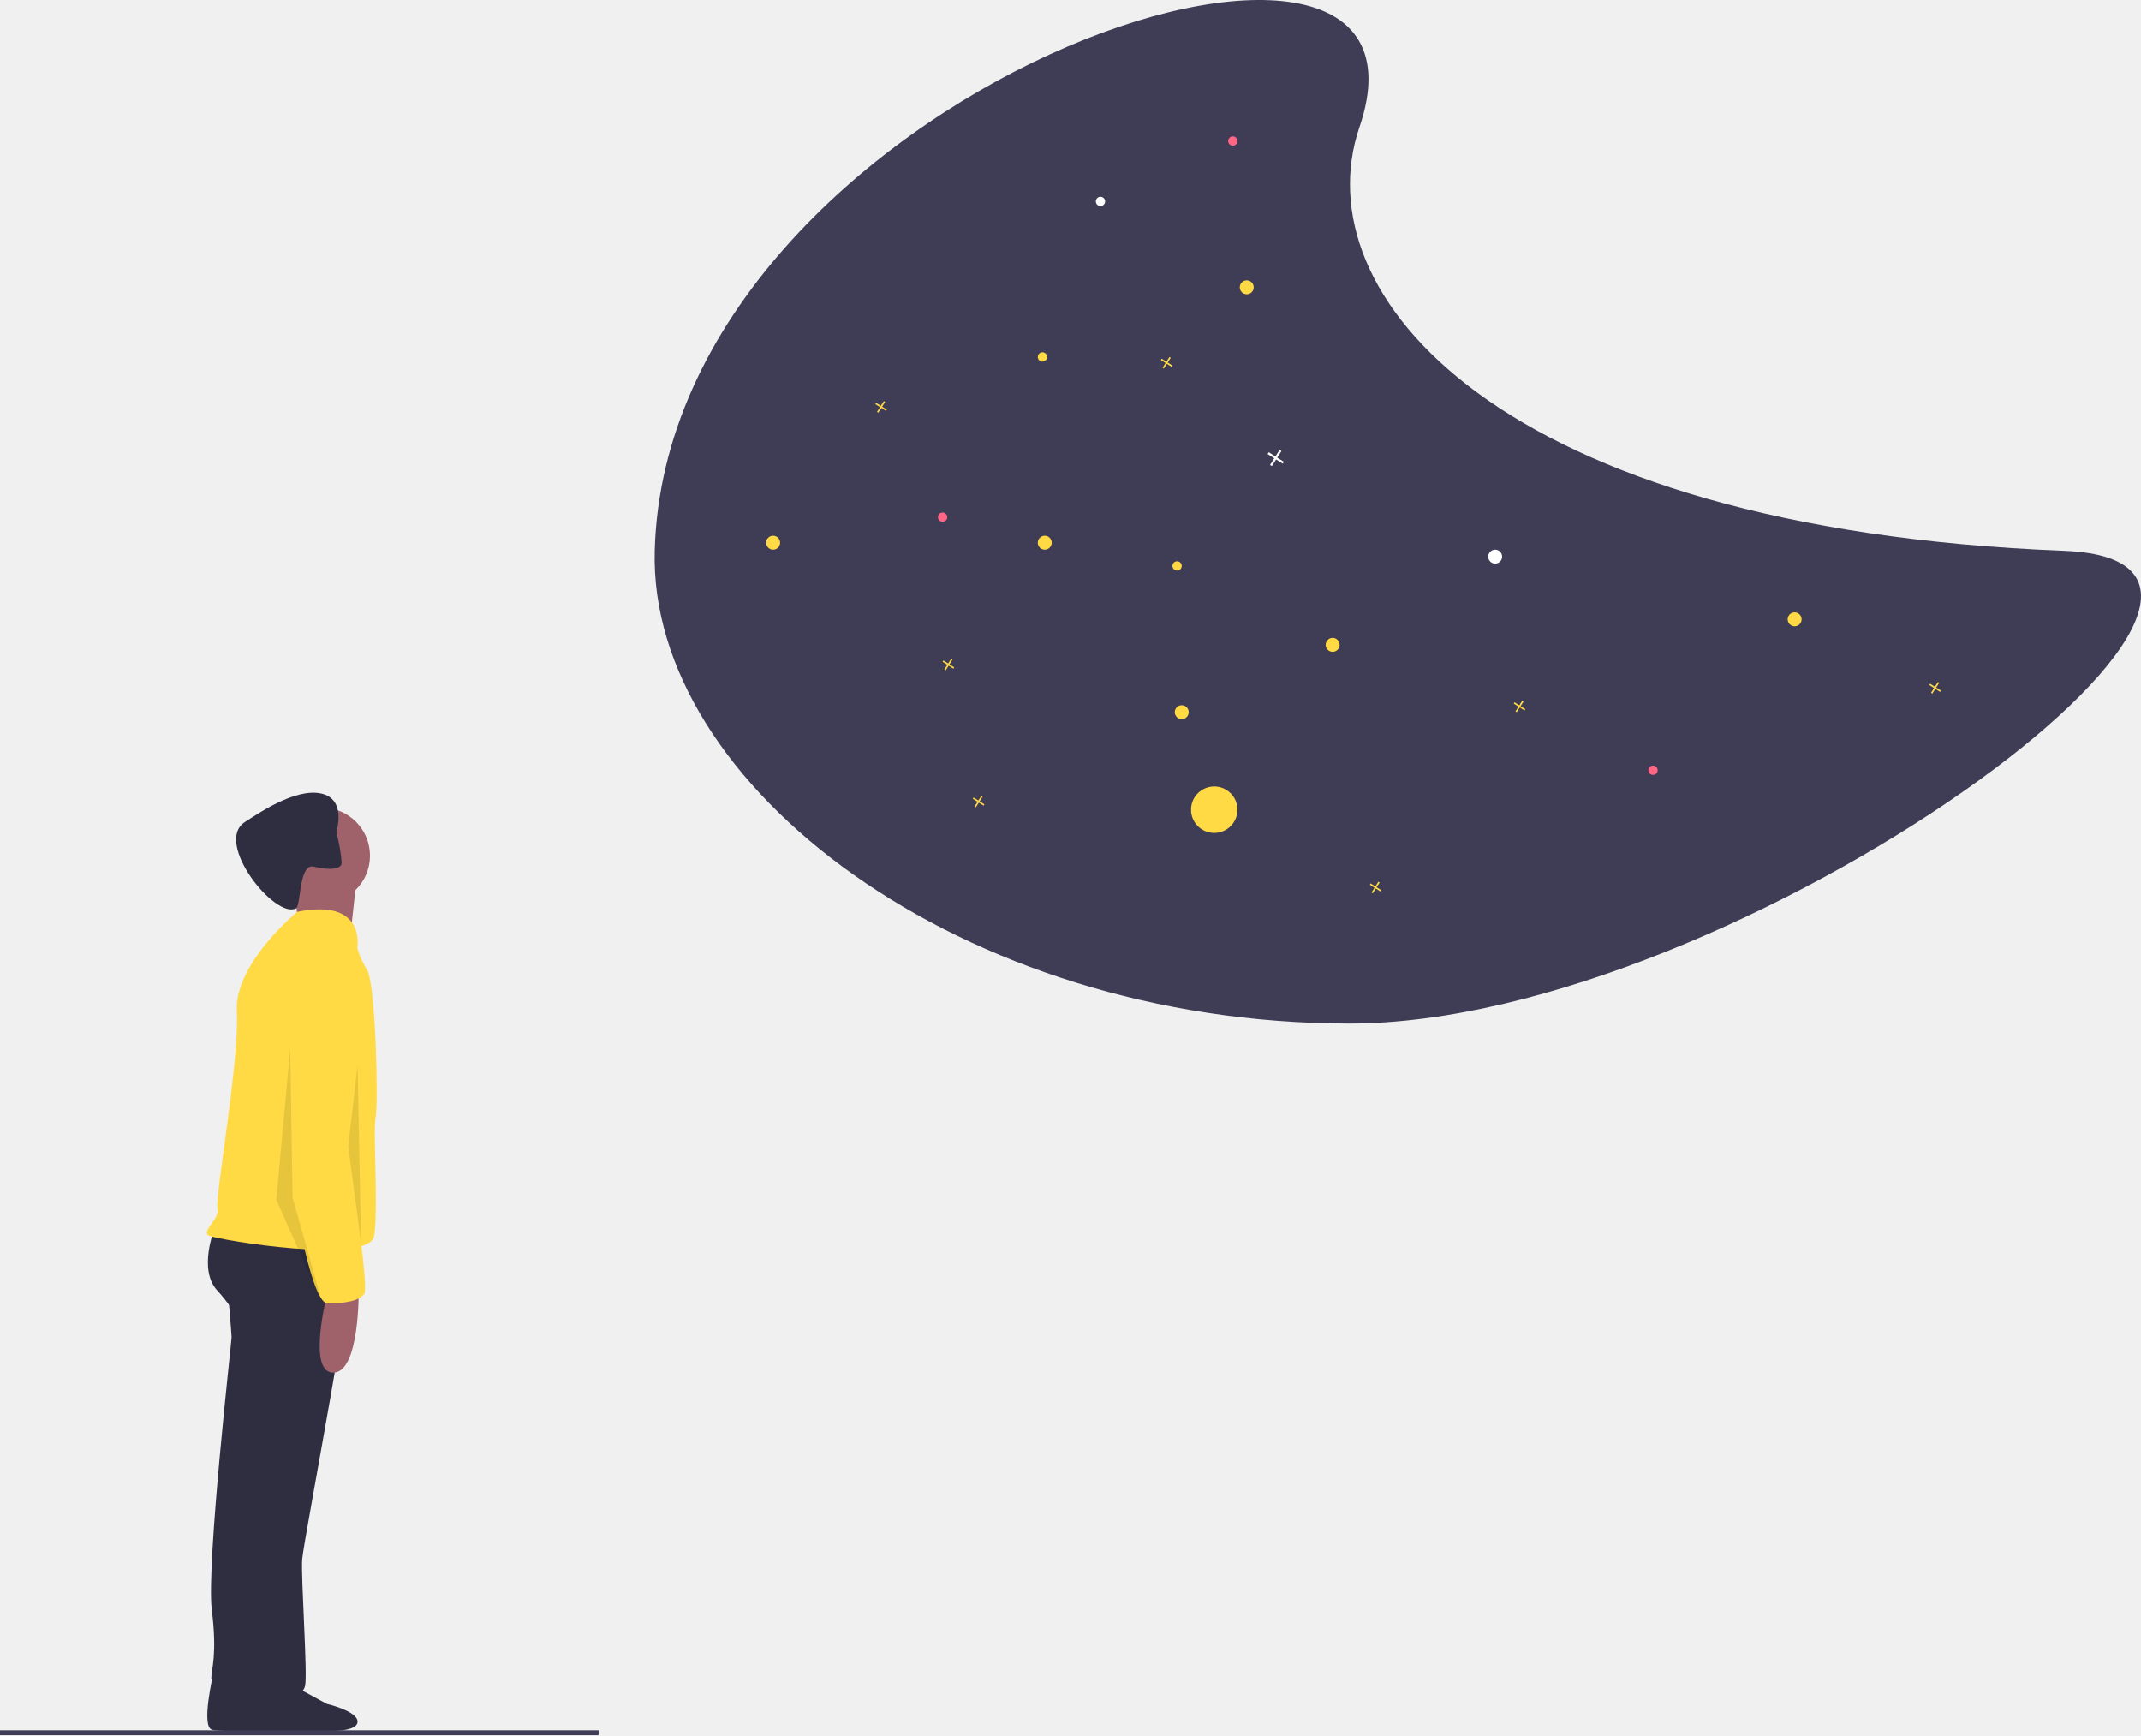
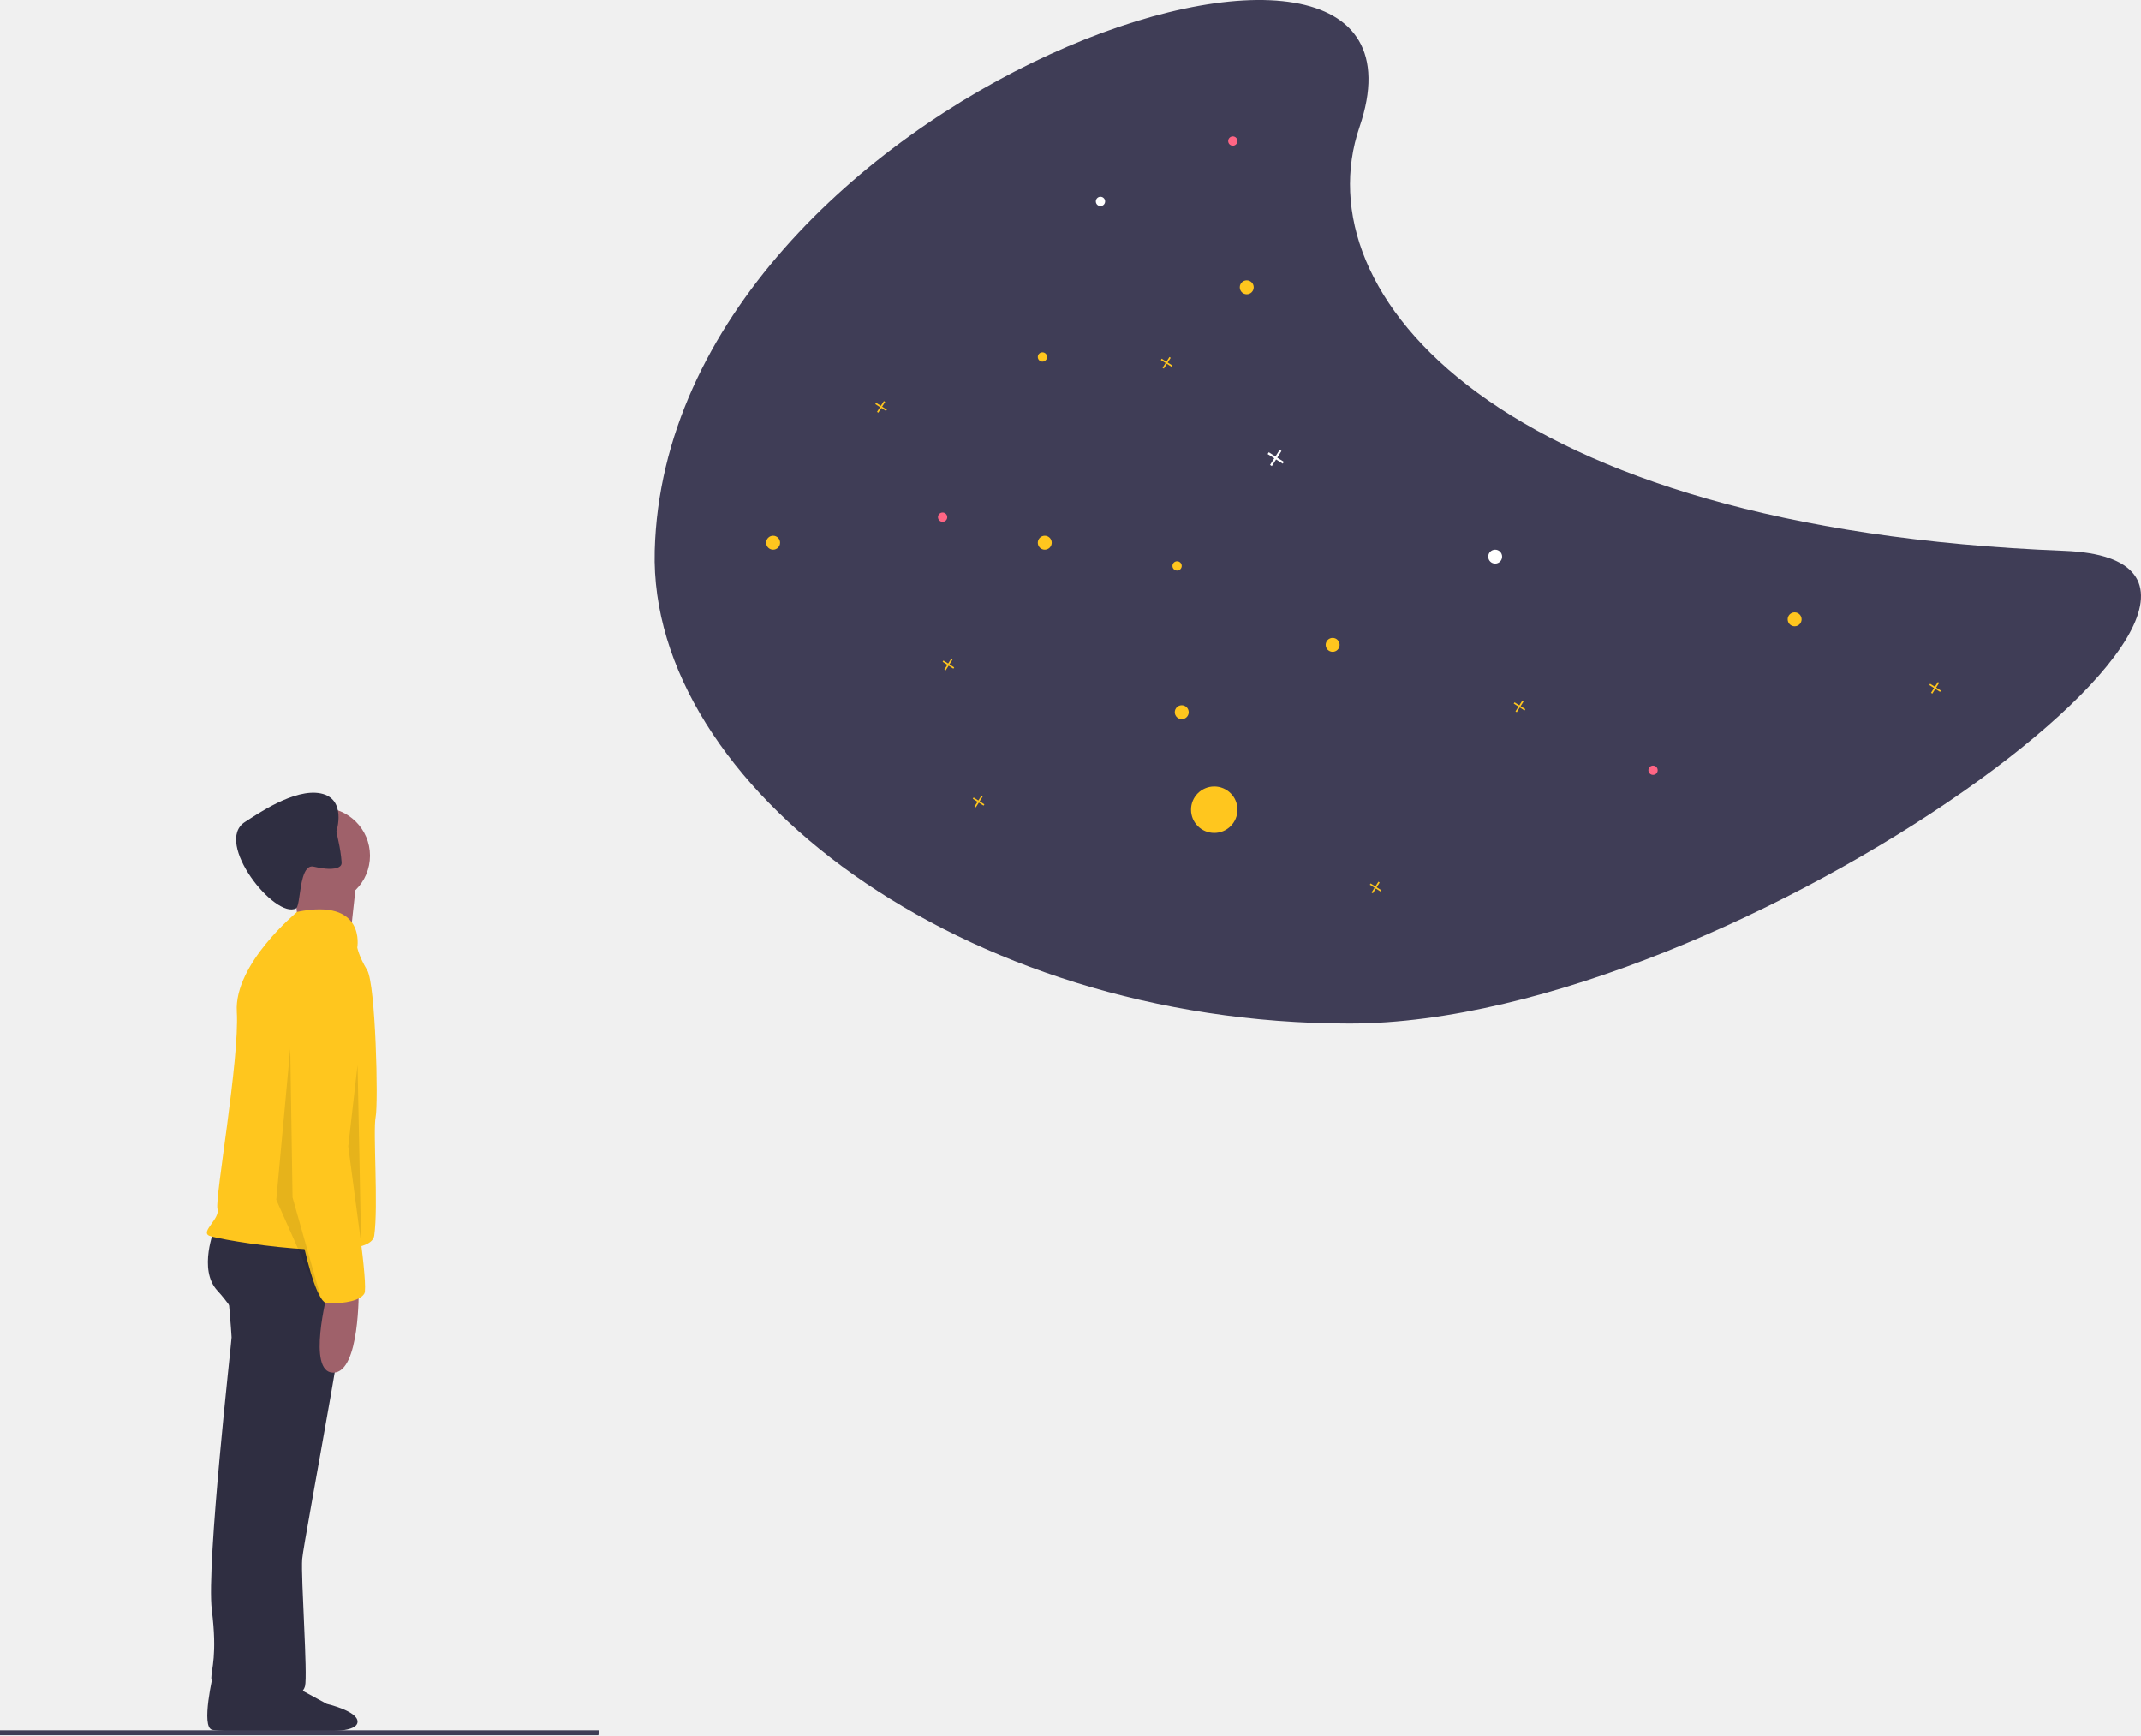
<svg xmlns="http://www.w3.org/2000/svg" id="f6dc6f51-58d1-4328-a543-5a2c5176acea" data-name="Layer 1" width="922.185" height="747.357" viewBox="0 0 922.185 747.357">
  <path d="M420.911,313.567c-2.68,100.756,131.629,203.611,299.277,203.611S1154.817,318.541,1028.018,313.567c-244.325-9.584-328.052-110.77-303.553-182.5C768.34,2.606,426.188,115.178,420.911,313.567Z" transform="translate(-138.9074 -76.32167)" fill="#3f3d56" />
-   <polygon points="505.004 157.445 502.96 156.144 504.261 154.1 503.703 153.746 502.403 155.79 500.359 154.489 500.004 155.046 502.048 156.347 500.747 158.391 501.305 158.746 502.605 156.702 504.649 158.002 505.004 157.445" fill="#ffda44" />
-   <polygon points="657.004 305.445 654.96 304.144 656.261 302.1 655.703 301.746 654.403 303.79 652.359 302.489 652.004 303.046 654.048 304.347 652.747 306.391 653.305 306.746 654.605 304.702 656.649 306.002 657.004 305.445" fill="#ffda44" />
-   <polygon points="411.004 287.445 408.96 286.144 410.261 284.1 409.703 283.746 408.403 285.79 406.359 284.489 406.004 285.046 408.048 286.347 406.747 288.391 407.305 288.746 408.605 286.702 410.649 288.002 411.004 287.445" fill="#ffda44" />
-   <polygon points="595.004 383.445 592.96 382.144 594.261 380.1 593.703 379.746 592.403 381.79 590.359 380.489 590.004 381.046 592.048 382.347 590.747 384.391 591.305 384.746 592.605 382.702 594.649 384.002 595.004 383.445" fill="#ffda44" />
-   <polygon points="424.004 346.445 421.96 345.144 423.261 343.1 422.703 342.746 421.403 344.79 419.359 343.489 419.004 344.046 421.048 345.347 419.747 347.391 420.305 347.746 421.605 345.702 423.649 347.002 424.004 346.445" fill="#ffda44" />
-   <polygon points="836.004 297.445 833.96 296.144 835.261 294.1 834.703 293.746 833.403 295.79 831.359 294.489 831.004 295.046 833.048 296.347 831.747 298.391 832.305 298.746 833.605 296.702 835.649 298.002 836.004 297.445" fill="#ffda44" />
-   <polygon points="382.004 176.445 379.96 175.144 381.261 173.1 380.703 172.746 379.403 174.79 377.359 173.489 377.004 174.046 379.048 175.347 377.747 177.391 378.305 177.746 379.605 175.702 381.649 177.002 382.004 176.445" fill="#ffda44" />
+   <polygon points="505.004 157.445 502.96 156.144 504.261 154.1 503.703 153.746 502.403 155.79 500.359 154.489 500.004 155.046 502.048 156.347 500.747 158.391 501.305 158.746 502.605 156.702 504.649 158.002 505.004 157.445" fill="#ffc61e" />
+   <polygon points="657.004 305.445 654.96 304.144 656.261 302.1 655.703 301.746 654.403 303.79 652.359 302.489 652.004 303.046 654.048 304.347 652.747 306.391 653.305 306.746 654.605 304.702 656.649 306.002 657.004 305.445" fill="#ffc61e" />
+   <polygon points="411.004 287.445 408.96 286.144 410.261 284.1 409.703 283.746 408.403 285.79 406.359 284.489 406.004 285.046 408.048 286.347 406.747 288.391 407.305 288.746 408.605 286.702 410.649 288.002 411.004 287.445" fill="#ffc61e" />
+   <polygon points="595.004 383.445 592.96 382.144 594.261 380.1 593.703 379.746 592.403 381.79 590.359 380.489 590.004 381.046 592.048 382.347 590.747 384.391 591.305 384.746 592.605 382.702 594.649 384.002 595.004 383.445" fill="#ffc61e" />
+   <polygon points="424.004 346.445 421.96 345.144 423.261 343.1 422.703 342.746 421.403 344.79 419.359 343.489 419.004 344.046 421.048 345.347 419.747 347.391 420.305 347.746 421.605 345.702 423.649 347.002 424.004 346.445" fill="#ffc61e" />
+   <polygon points="836.004 297.445 833.96 296.144 835.261 294.1 834.703 293.746 833.403 295.79 831.359 294.489 831.004 295.046 833.048 296.347 831.747 298.391 832.305 298.746 833.605 296.702 835.649 298.002 836.004 297.445" fill="#ffc61e" />
+   <polygon points="382.004 176.445 379.96 175.144 381.261 173.1 380.703 172.746 379.403 174.79 377.359 173.489 377.004 174.046 379.048 175.347 377.747 177.391 378.305 177.746 379.605 175.702 381.649 177.002 382.004 176.445" fill="#ffc61e" />
  <polygon points="553.004 198.924 550.142 197.104 551.963 194.242 551.183 193.746 549.362 196.607 546.501 194.786 546.004 195.567 548.866 197.387 547.045 200.249 547.825 200.746 549.646 197.884 552.507 199.705 553.004 198.924" fill="#fff" />
-   <circle cx="450.004" cy="233.746" r="3" fill="#ffda44" />
-   <circle cx="333.004" cy="233.746" r="3" fill="#ffda44" />
-   <circle cx="537.004" cy="123.746" r="3" fill="#ffda44" />
-   <circle cx="509.004" cy="306.746" r="3" fill="#ffda44" />
-   <circle cx="507.004" cy="243.746" r="2" fill="#ffda44" />
+   <circle cx="450.004" cy="233.746" r="3" fill="#ffc61e" />
+   <circle cx="333.004" cy="233.746" r="3" fill="#ffc61e" />
+   <circle cx="537.004" cy="123.746" r="3" fill="#ffc61e" />
+   <circle cx="509.004" cy="306.746" r="3" fill="#ffc61e" />
+   <circle cx="507.004" cy="243.746" r="2" fill="#ffc61e" />
  <circle cx="712.004" cy="331.746" r="2" fill="#ff6584" />
  <circle cx="406.004" cy="222.746" r="2" fill="#ff6584" />
  <circle cx="531.004" cy="60.746" r="2" fill="#ff6584" />
-   <circle cx="449.004" cy="153.746" r="2" fill="#ffda44" />
+   <circle cx="449.004" cy="153.746" r="2" fill="#ffc61e" />
  <circle cx="474.004" cy="86.746" r="2" fill="#fff" />
-   <circle cx="773.004" cy="266.746" r="3" fill="#ffda44" />
-   <circle cx="574.004" cy="277.746" r="3" fill="#ffda44" />
-   <circle cx="523.004" cy="348.746" r="10" fill="#ffda44" />
+   <circle cx="773.004" cy="266.746" r="3" fill="#ffc61e" />
+   <circle cx="574.004" cy="277.746" r="3" fill="#ffc61e" />
+   <circle cx="523.004" cy="348.746" r="10" fill="#ffc61e" />
  <circle cx="644.004" cy="239.746" r="3" fill="#fff" />
  <path d="M230.836,796.936s-5.597,23.406-.509,24.423,30.02.689,36.126,1.707,18.826-.689,18.826-5.268S272.05,810.165,272.05,810.165s-18.826-10.176-19.335-10.685S230.836,796.936,230.836,796.936Z" transform="translate(-138.9074 -76.32167)" fill="#2f2e41" />
  <path d="M236.828,629.813s1.825,20.684,1.825,22.509-10.95,97.944-8.517,117.411-.225,25.684-.225,29.334,19.692,2.3,19.692,2.3l21.292-134.444-10.95-40.151Z" transform="translate(-138.9074 -76.32167)" fill="#2f2e41" />
  <path d="M237.959,802.059s-5.088,18.317,0,19.335,30.02-1.166,36.126-.148,18.826,1.166,18.826-3.414-13.229-7.632-13.229-7.632-18.826-10.176-19.335-10.685S237.959,802.059,237.959,802.059Z" transform="translate(-138.9074 -76.32167)" fill="#2f2e41" />
  <path d="M231.353,605.479s-7.3,17.642,1.217,26.767,18.25,27.376,18.25,28.592-17.034,122.278-14.6,130.186,1.825,12.775,1.217,13.992,6.083,7.909,13.384,7.909,18.25-5.475,19.467-10.342-1.825-46.843-1.217-54.751S294.013,613.388,290.971,610.346,231.353,605.479,231.353,605.479Z" transform="translate(-138.9074 -76.32167)" fill="#2f2e41" />
  <circle cx="138.68" cy="368.554" r="20.684" fill="#9f616a" />
  <path d="M264.812,455.218s4.258,22.509,1.217,24.942,23.117,6.083,23.117,6.083,3.042-29.809,3.65-32.851S264.812,455.218,264.812,455.218Z" transform="translate(-138.9074 -76.32167)" fill="#9f616a" />
-   <path d="M292.796,484.419s3.924-21.435-25.885-15.351c0,0-27.217,22.316-26,43s-9.558,80.637-8.341,84.895-7.3,9.734-3.65,11.559,69.351,12.775,71.176,0-.608-45.018.608-51.101,0-57.184-3.65-63.268S292.796,484.419,292.796,484.419Z" transform="translate(-138.9074 -76.32167)" fill="#ffda44" />
+   <path d="M292.796,484.419s3.924-21.435-25.885-15.351c0,0-27.217,22.316-26,43s-9.558,80.637-8.341,84.895-7.3,9.734-3.65,11.559,69.351,12.775,71.176,0-.608-45.018.608-51.101,0-57.184-3.65-63.268S292.796,484.419,292.796,484.419Z" transform="translate(-138.9074 -76.32167)" fill="#ffc61e" />
  <path d="M280.021,632.855s-9.125,34.676,2.433,34.676,10.95-35.892,10.95-35.892Z" transform="translate(-138.9074 -76.32167)" fill="#9f616a" />
  <path d="M286.015,448.328c-.264,1.744-2.958,2.469-6.912,2.129l-.006-.001a33.145,33.145,0,0,1-4.966-.85c-2.468-.607-3.858,1.588-4.755,4.627-1.472,5.013-1.583,12.337-2.878,13.291-9.04,4.997-35.751-28.504-22.063-37.177,4.875-3.089,21.285-14.623,32.623-12.293s6.748,16.402,6.748,16.402.416,1.847.888,4.22a63.446,63.446,0,0,1,1.359,9.078A4.421,4.421,0,0,1,286.015,448.328Z" transform="translate(-138.9074 -76.32167)" fill="#2f2e41" />
-   <path d="M287.321,490.502s-20.684-1.217-22.509,29.201-1.217,59.01-1.217,59.618,8.517,58.401,16.425,58.401,13.992-1.217,15.817-4.258-4.867-46.843-4.867-46.843-3.042-46.234,1.825-60.835S298.271,492.327,287.321,490.502Z" transform="translate(-138.9074 -76.32167)" fill="#ffda44" />
+   <path d="M287.321,490.502s-20.684-1.217-22.509,29.201-1.217,59.01-1.217,59.618,8.517,58.401,16.425,58.401,13.992-1.217,15.817-4.258-4.867-46.843-4.867-46.843-3.042-46.234,1.825-60.835S298.271,492.327,287.321,490.502Z" transform="translate(-138.9074 -76.32167)" fill="#ffc61e" />
  <polyline points="125.004 451.746 119.004 516.746 139.004 561.746 126.004 515.746 125.004 450.746" opacity="0.1" style="isolation:isolate" />
  <polygon points="154.004 458.746 155.532 535.375 150.004 493.746 154.004 458.746" opacity="0.1" style="isolation:isolate" />
  <polygon points="257.738 747.357 0 747.357 0 745.251 258.12 745.251 257.738 747.357" fill="#3f3d56" />
</svg>
